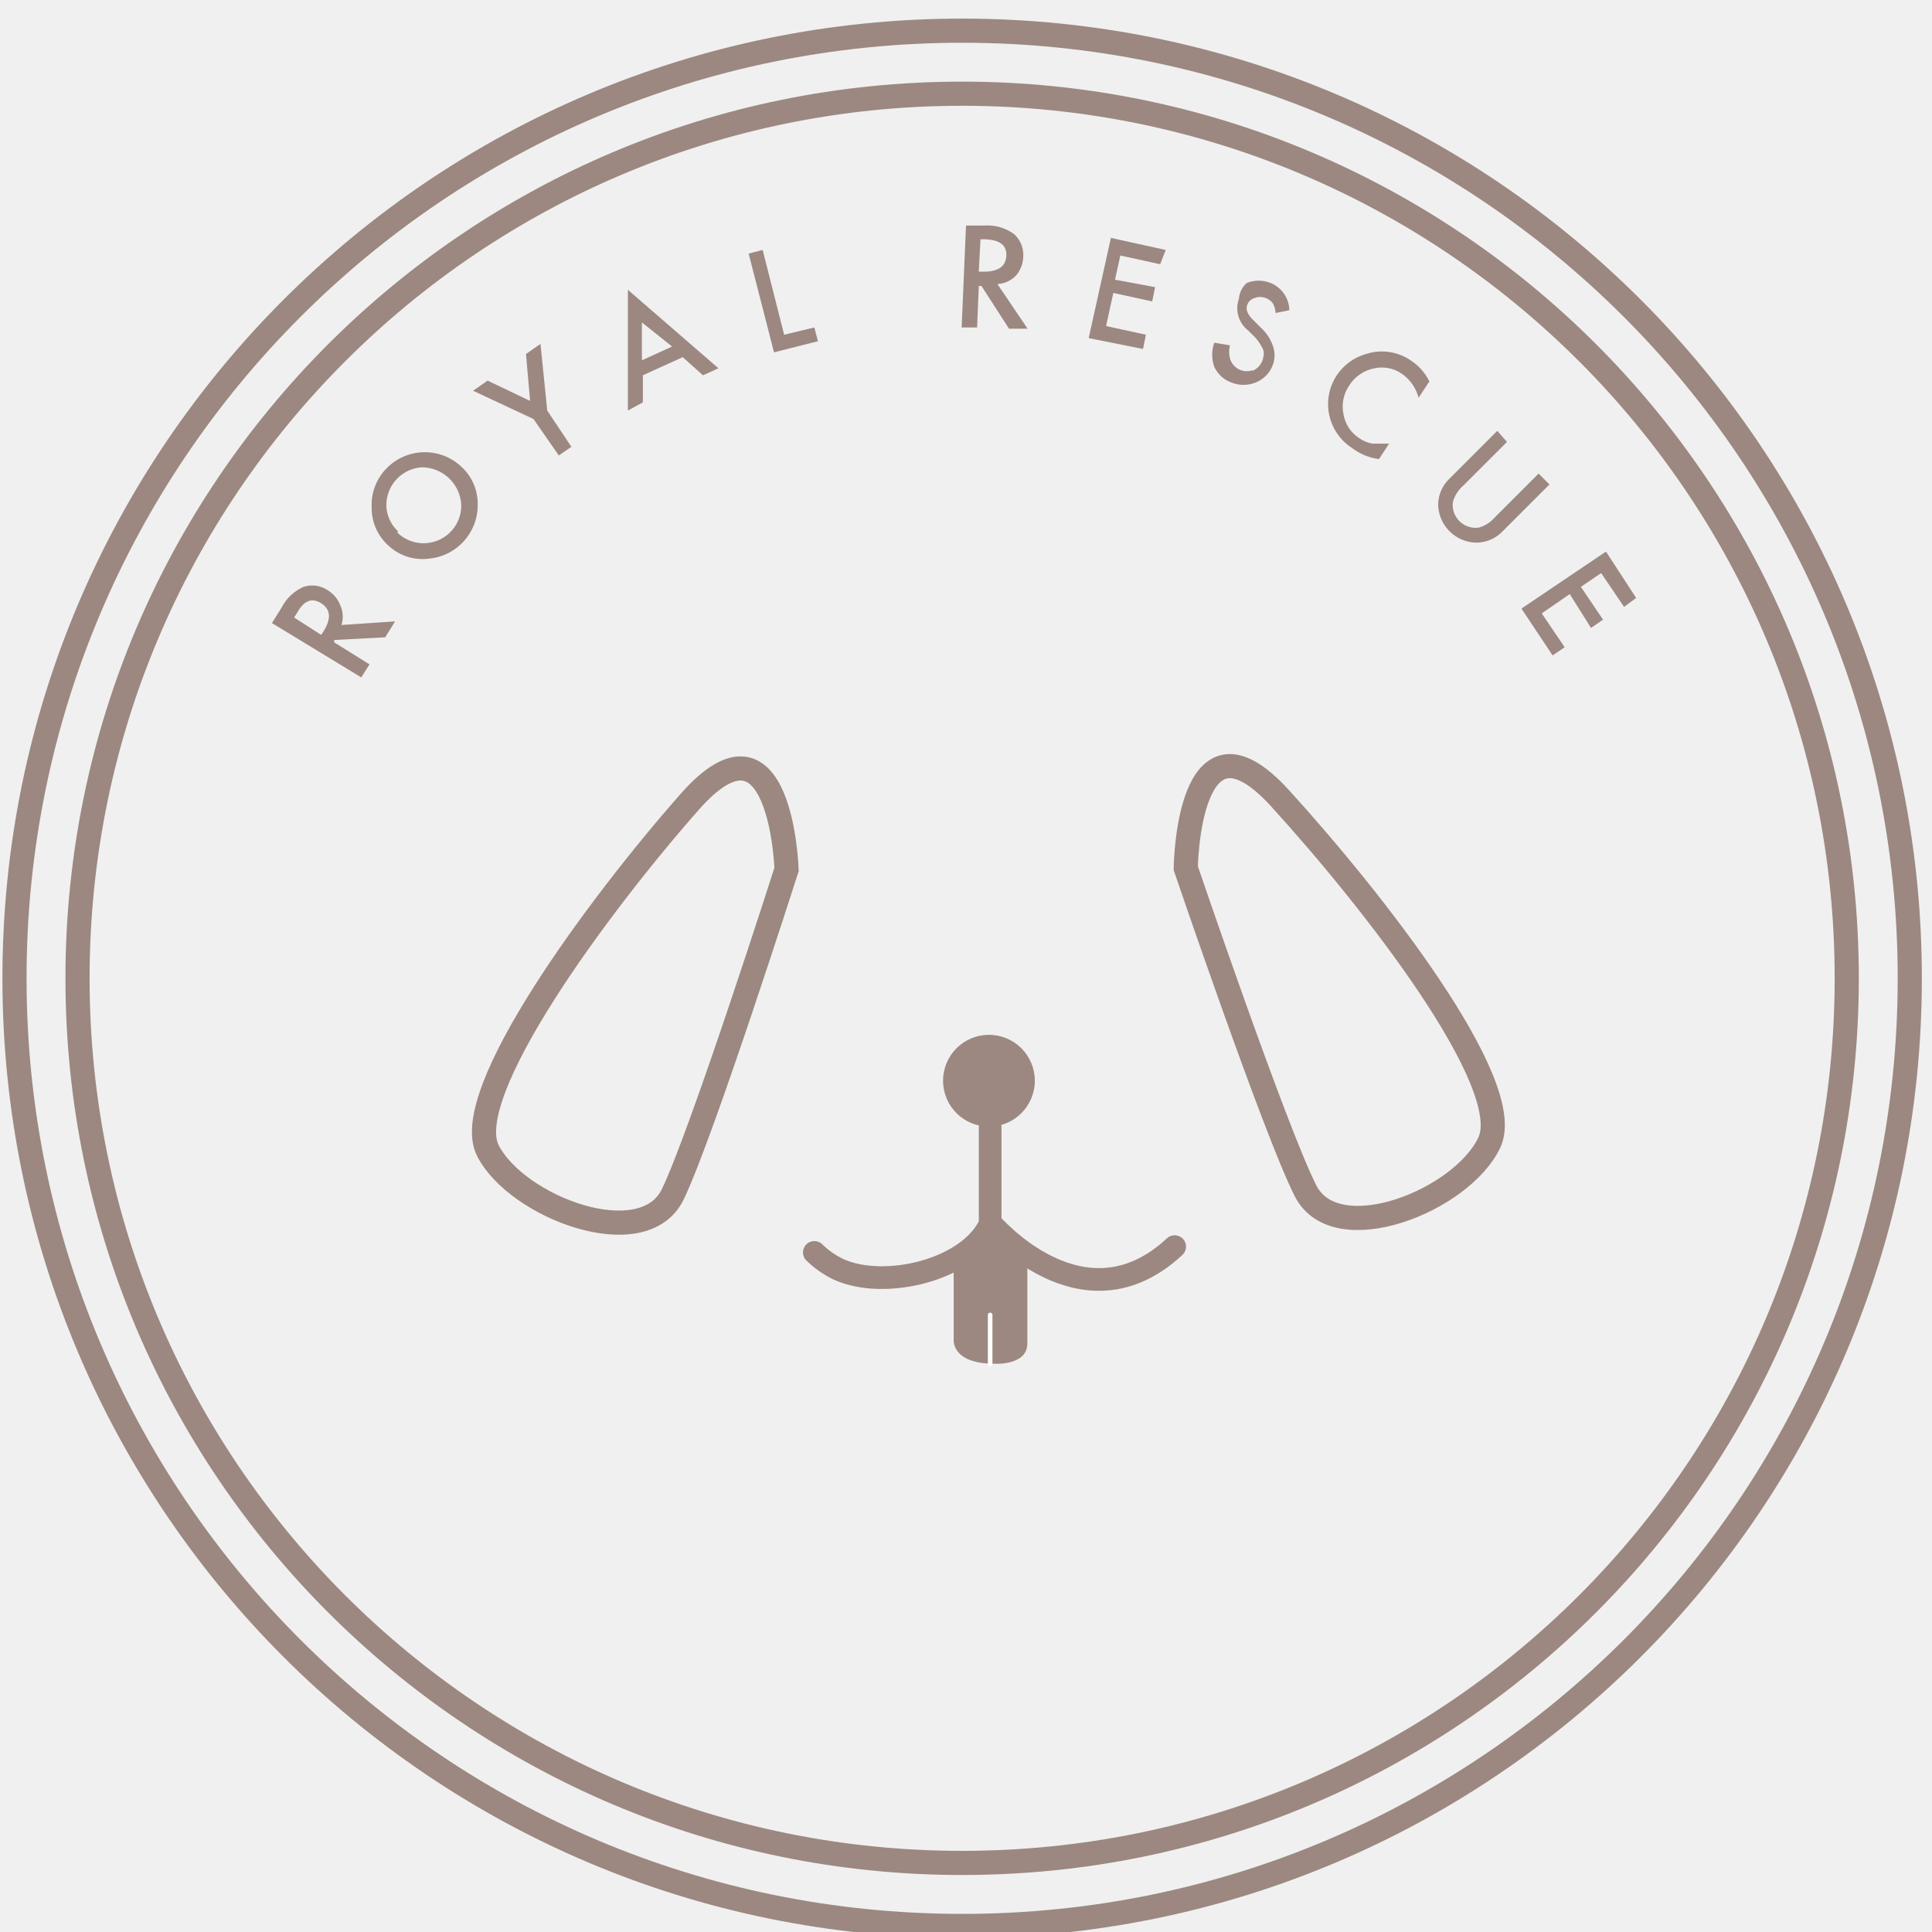
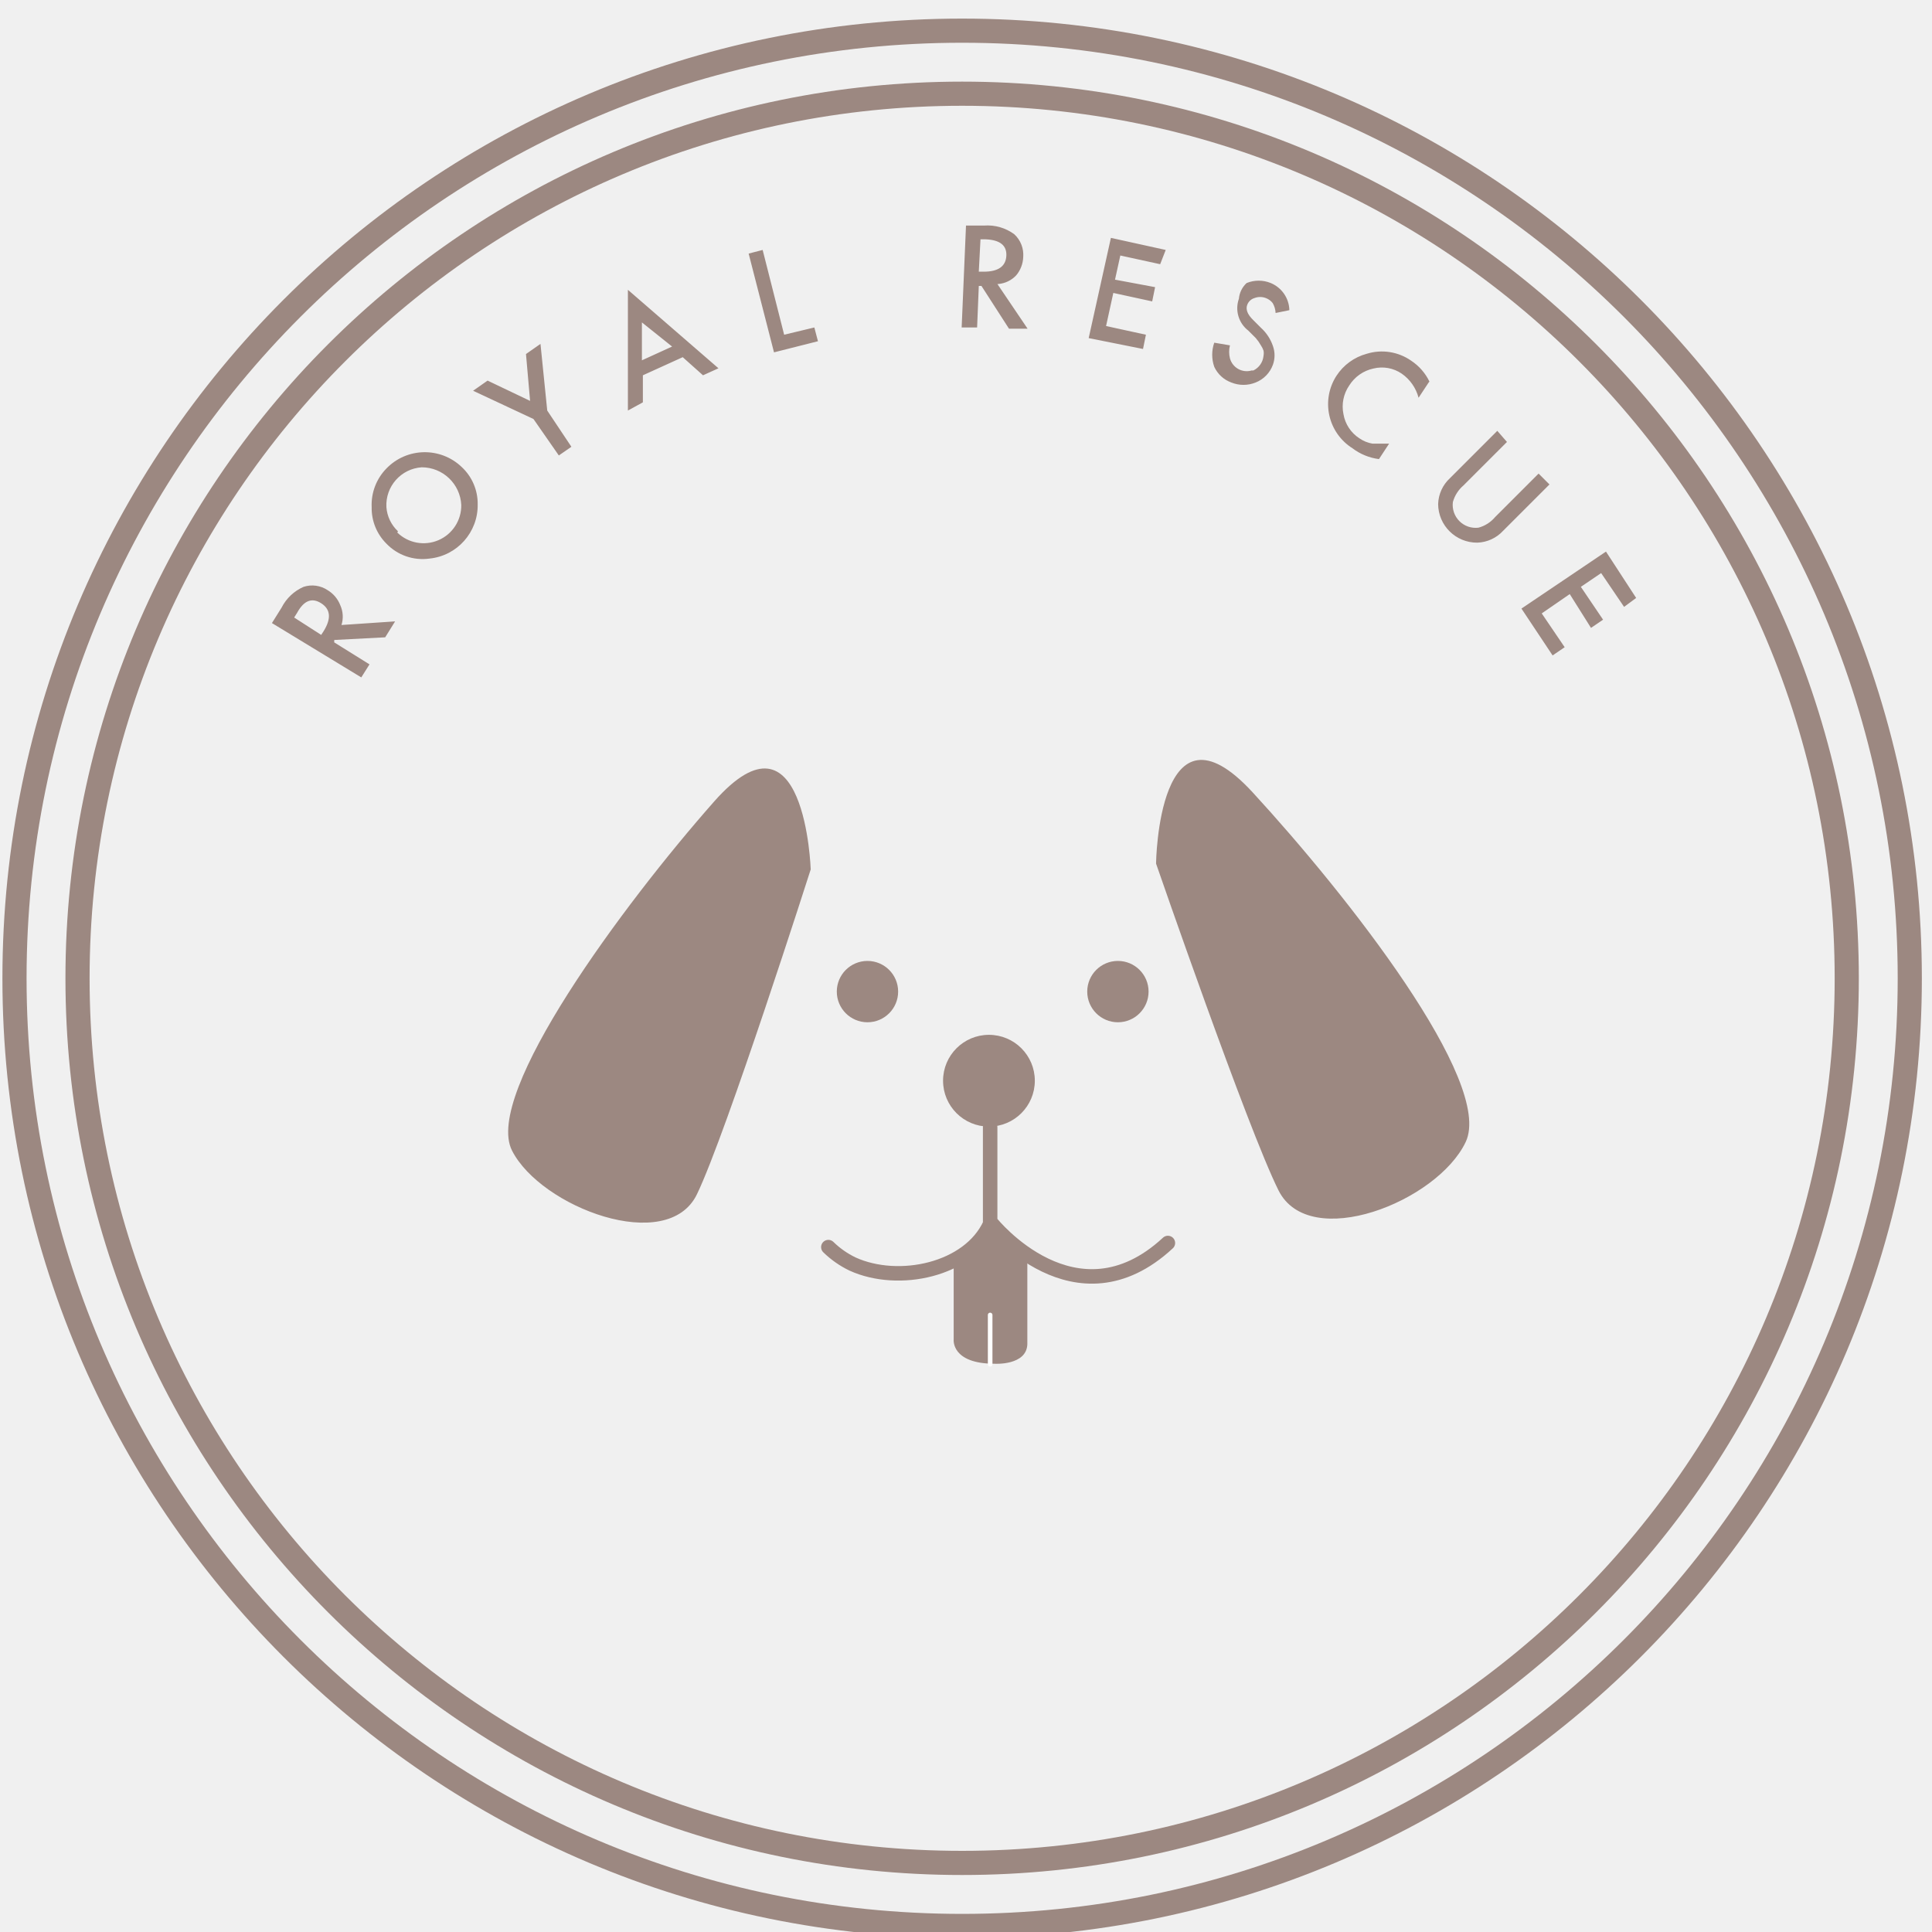
<svg xmlns="http://www.w3.org/2000/svg" id="Layer_1" data-name="Layer 1" width="1.11in" height="1.11in" viewBox="0 0 80 80">
  <path d="M39.49,52.1v3.37s-.11,1,1.7,1c0,0,1.32.08,1.35-.81V52.09A9.83,9.83,0,0,1,41,50.67,8.94,8.94,0,0,1,39.49,52.1Z" fill="#9c8881" />
-   <path d="M32.57,36s-.23-7.08-4-2.81-9.56,12.1-8.37,14.45,6.44,4.34,7.66,1.81S32.57,36,32.57,36Zm16.53-.06s.08-7.08,3.9-2.89,9.81,11.84,8.67,14.26-6.35,4.48-7.61,2S49.1,35.95,49.1,35.95Z" fill="none" stroke="#9c8881" stroke-miterlimit="10" />
+   <path d="M33.57,36s-.23-7.08-4-2.81-9.56,12.1-8.37,14.45,6.44,4.34,7.66,1.81S33.57,36,33.57,36Zm14.3-.25s.09-7.19,4-2.94,10,12,8.82,14.48-6.47,4.56-7.75,2S47.87,35.76,47.87,35.76Z" fill="#9c8881" />
  <circle cx="40.95" cy="44.75" r="1.9" fill="#9c8881" />
-   <path d="M41,46.68v4c-.87,1.91-4.37,2.75-6.28,1.88a3.8,3.8,0,0,1-1-.7M41,50.62s3.82,4.56,7.64,1" fill="none" stroke="#9c8881" stroke-linecap="round" stroke-linejoin="round" stroke-width="0.94" />
+   <path d="M41,46.68v4c-.87,1.91-3.79,2.53-5.7,1.66a3.8,3.8,0,0,1-1-.7m6.75-1s3.49,4.37,7.31.83" fill="none" stroke="#9c8881" stroke-linecap="round" stroke-linejoin="round" stroke-width="0.6" />
  <circle cx="39.84" cy="40.51" r="39.24" fill="none" stroke="#9c8881" stroke-linecap="round" stroke-linejoin="round" />
  <circle cx="39.84" cy="40.51" r="36.63" fill="none" stroke="#9c8881" stroke-linecap="round" stroke-linejoin="round" />
  <path d="M14.14,25.88l2.22-.15-.41.66-2.11.11v.1l1.46.91-.34.54-3.7-2.25.4-.64a1.86,1.86,0,0,1,.91-.86,1.15,1.15,0,0,1,1,.14,1.25,1.25,0,0,1,.52.62A1.15,1.15,0,0,1,14.14,25.88Zm-.84.41.11-.17q.47-.77-.11-1.14t-1,.4l-.12.19ZM16,22.51A2.07,2.07,0,0,1,15.39,21,2.15,2.15,0,0,1,16,19.4a2.21,2.21,0,0,1,3.12-.06,2.07,2.07,0,0,1,.66,1.54,2.22,2.22,0,0,1-2,2.25A2.07,2.07,0,0,1,16,22.51Zm.45-.46a1.56,1.56,0,0,0,2.65-1.14,1.64,1.64,0,0,0-1.64-1.56A1.57,1.57,0,0,0,16,21h0A1.52,1.52,0,0,0,16.48,22Zm5.64-4.7-2.5-1.17.6-.42,1.76.84-.17-1.94.6-.42L22.66,17l1,1.5-.52.36Zm6.18-2.56-1.65.75v1.12L26,17V12l3.75,3.25-.64.29Zm-.44-.44-1.25-1v1.57Zm3.75-4,.89,3.51,1.25-.3.15.57-1.82.46L31,10.5Zm9.72,1.41,1.25,1.85h-.77l-1.14-1.77h-.11l-.07,1.72h-.64L40,9.34h.75A1.87,1.87,0,0,1,42,9.7a1.16,1.16,0,0,1,.37.94,1.25,1.25,0,0,1-.29.76A1.15,1.15,0,0,1,41.34,11.76Zm-.77-.51h.2q.9,0,.94-.65t-.85-.69h-.22Zm7.51-.31-1.65-.36-.22,1,1.66.31-.12.59-1.61-.35-.3,1.37,1.65.36-.12.59L45.08,14,46,9.85l2.27.5Zm5.32,1.91-.54.11a.9.9,0,0,0-.12-.41.64.64,0,0,0-.29-.21.65.65,0,0,0-.46,0,.46.46,0,0,0-.3.27q-.12.29.24.64l.32.32a1.8,1.8,0,0,1,.5.76,1.15,1.15,0,0,1,0,.77,1.25,1.25,0,0,1-.72.74,1.34,1.34,0,0,1-1,0,1.25,1.25,0,0,1-.71-.65,1.51,1.51,0,0,1,0-1l.65.11a1.1,1.1,0,0,0,0,.54.72.72,0,0,0,.9.5l.07,0a.75.75,0,0,0,.42-.61.56.56,0,0,0,0-.21.84.84,0,0,0-.11-.22A1.79,1.79,0,0,0,52,14l-.31-.31a1.17,1.17,0,0,1-.39-1.32,1,1,0,0,1,.32-.65,1.32,1.32,0,0,1,1,0A1.25,1.25,0,0,1,53.39,12.84Zm5.79,3-.41.62a1.76,1.76,0,0,0-.7-1,1.46,1.46,0,0,0-1.17-.21,1.57,1.57,0,0,0-1,.7,1.54,1.54,0,0,0-.24,1.19,1.49,1.49,0,0,0,.66,1,1.34,1.34,0,0,0,.54.22h.69l-.42.64A2.29,2.29,0,0,1,56,18.56a2.16,2.16,0,0,1-.66-3h0a2.17,2.17,0,0,1,1.25-.91,2.12,2.12,0,0,1,1.85.29A2.16,2.16,0,0,1,59.19,15.8Zm3.25,2.45-1.8,1.8a1.4,1.4,0,0,0-.44.69.95.95,0,0,0,1.06,1.06,1.36,1.36,0,0,0,.69-.44l1.8-1.8.45.45-1.92,1.92a1.52,1.52,0,0,1-1.07.49,1.61,1.61,0,0,1-1.62-1.6s0,0,0,0a1.52,1.52,0,0,1,.49-1.07L62,17.84Zm4.85,6.83-.95-1.4-.84.57.92,1.36-.5.34L65,24.6l-1.16.8.95,1.4-.5.34L63,25.2l3.5-2.36,1.25,1.92Z" fill="#9c8881" />
  <line x1="41" y1="56.49" x2="41" y2="54.45" fill="none" stroke="#fff" stroke-linecap="round" stroke-miterlimit="10" stroke-width="0.19" />
+   <circle cx="35.92" cy="41.06" r="1.27" fill="#9c8881" />
+   <circle cx="46.29" cy="41.06" r="1.27" fill="#9c8881" />
</svg>
